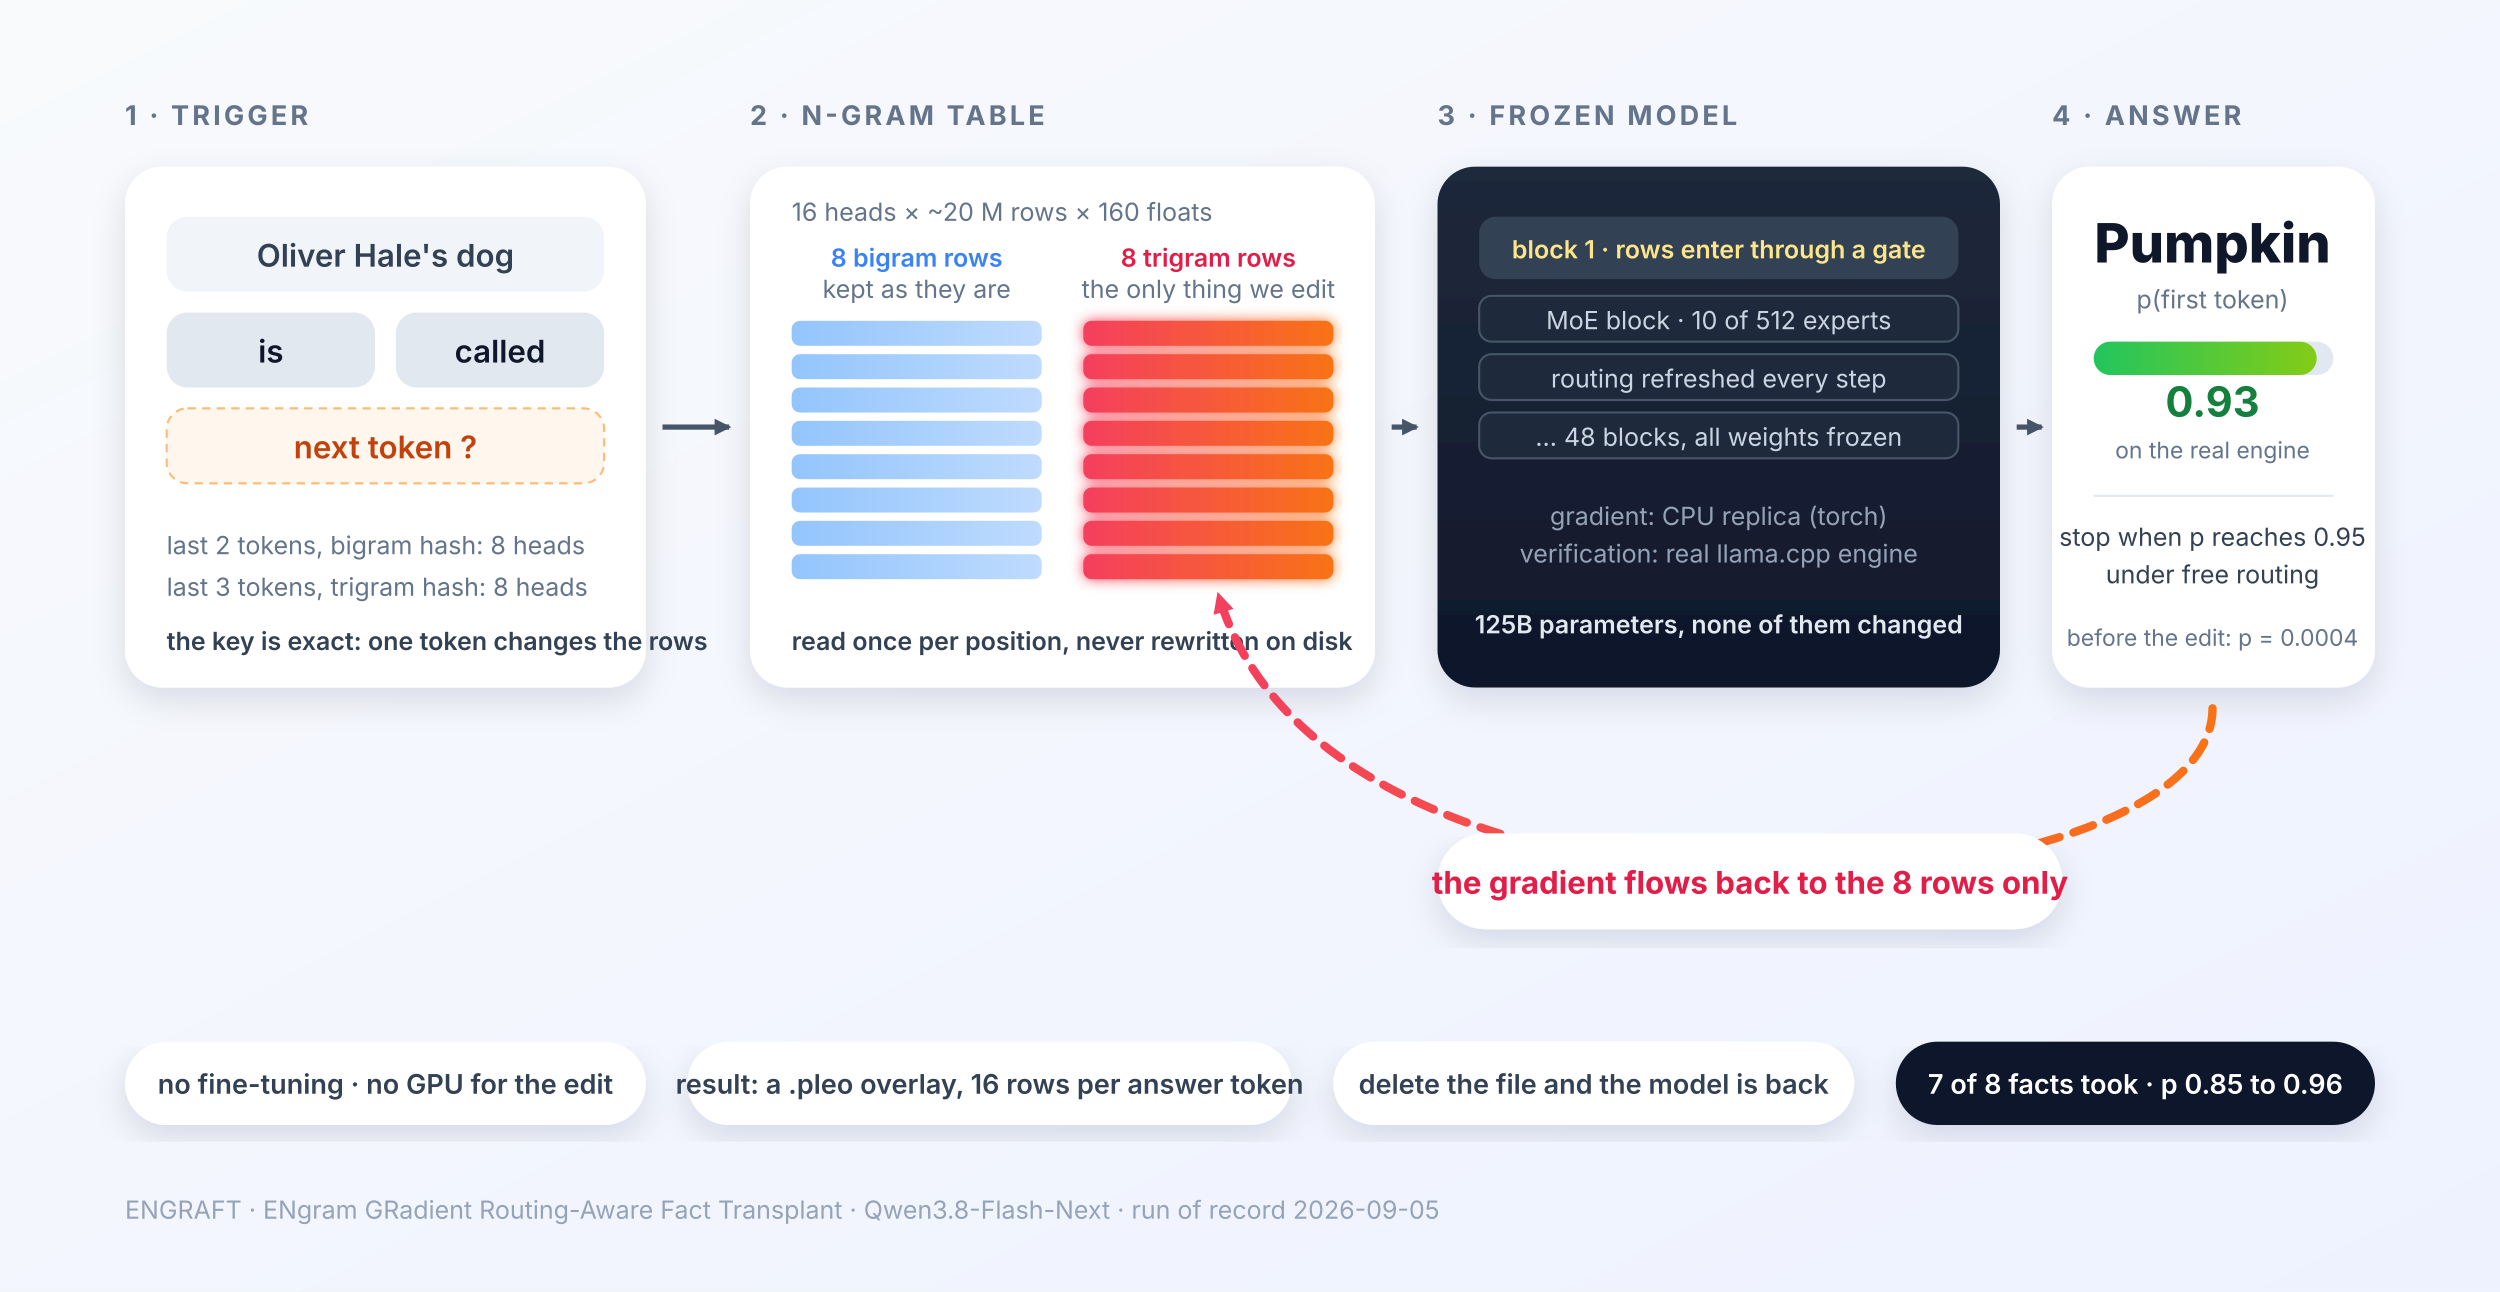
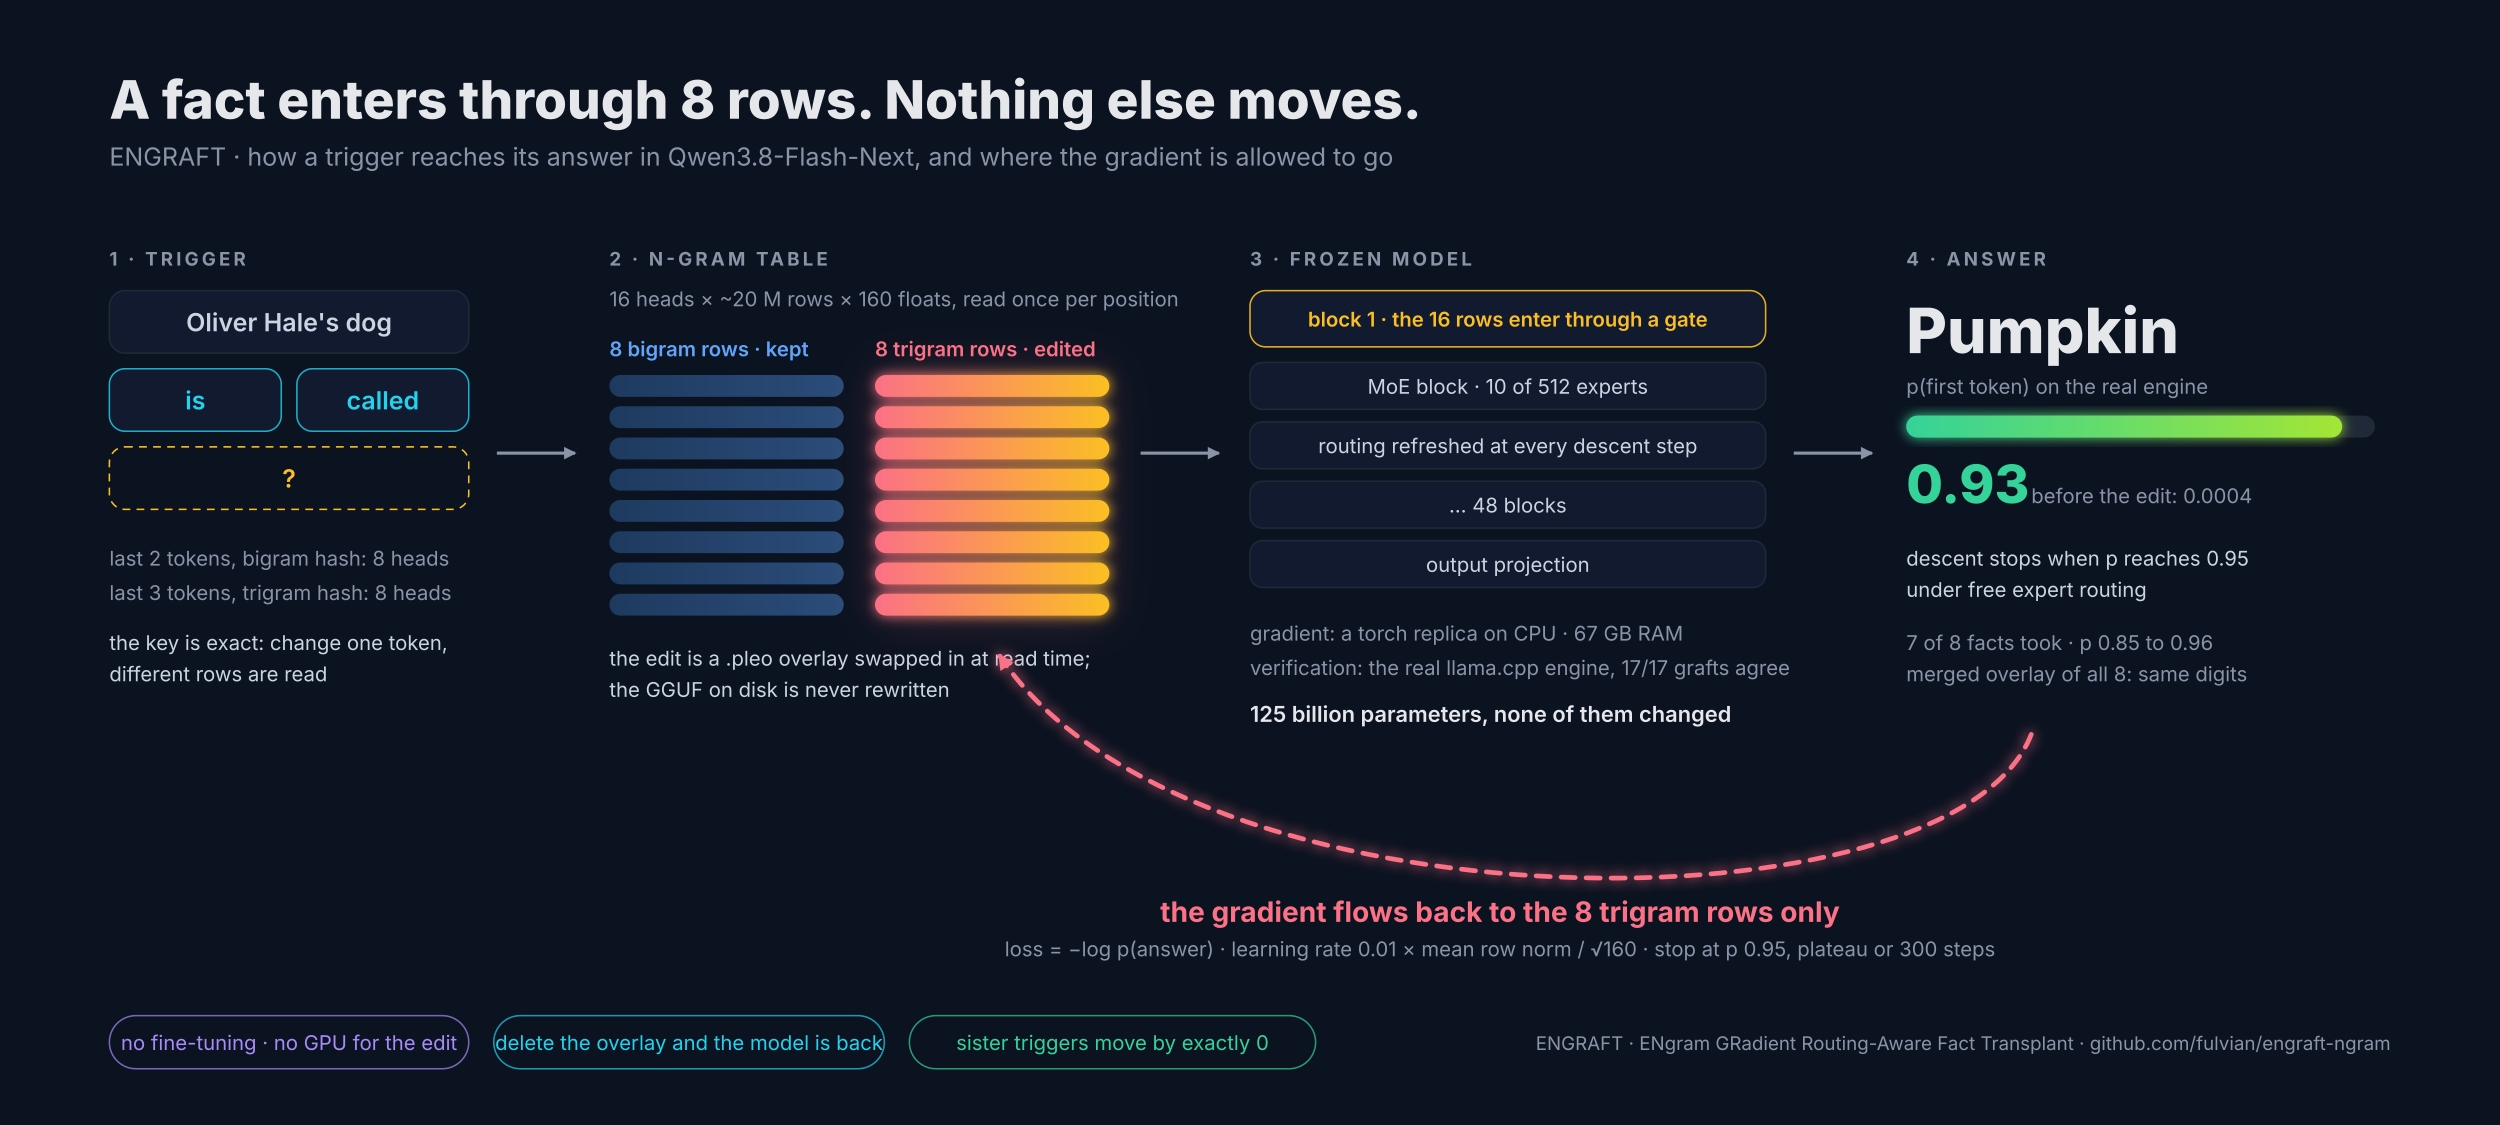
- <svg xmlns="http://www.w3.org/2000/svg" width="1200" height="620" viewBox="0 0 1200 620" font-family="Inter, 'Noto Sans', 'Segoe UI', Helvetica, Arial, sans-serif">
+ <svg xmlns="http://www.w3.org/2000/svg" width="1600" height="720" viewBox="0 0 1600 720" font-family="Inter, 'Noto Sans', 'Segoe UI', Helvetica, Arial, sans-serif">
  <defs>
-     <linearGradient id="bg" x1="0" y1="0" x2="1" y2="1">
-       <stop offset="0" stop-color="#f8fafc" />
-       <stop offset="1" stop-color="#eef2ff" />
-     </linearGradient>
-     <linearGradient id="edit" x1="0" y1="0" x2="1" y2="0">
-       <stop offset="0" stop-color="#f43f5e" />
-       <stop offset="1" stop-color="#f97316" />
-     </linearGradient>
-     <linearGradient id="keep" x1="0" y1="0" x2="1" y2="0">
-       <stop offset="0" stop-color="#93c5fd" />
-       <stop offset="1" stop-color="#bfdbfe" />
-     </linearGradient>
-     <linearGradient id="model" x1="0" y1="0" x2="0" y2="1">
-       <stop offset="0" stop-color="#1e293b" />
-       <stop offset="1" stop-color="#0f172a" />
-     </linearGradient>
-     <linearGradient id="bar" x1="0" y1="0" x2="1" y2="0">
-       <stop offset="0" stop-color="#22c55e" />
-       <stop offset="1" stop-color="#84cc16" />
-     </linearGradient>
-     <filter id="shadow" x="-10%" y="-10%" width="120%" height="130%">
-       <feDropShadow dx="0" dy="6" stdDeviation="8" flood-color="#0f172a" flood-opacity="0.12" />
-     </filter>
-     <filter id="glow" x="-20%" y="-50%" width="140%" height="200%">
-       <feGaussianBlur stdDeviation="3" result="b" />
+     <filter id="glow" x="-20%" y="-40%" width="140%" height="180%">
+       <feGaussianBlur stdDeviation="4" result="b" />
      <feMerge>
        <feMergeNode in="b" />
        <feMergeNode in="SourceGraphic" />
      </feMerge>
    </filter>
-     <marker id="arrow" markerWidth="12" markerHeight="12" refX="9" refY="6" orient="auto" markerUnits="userSpaceOnUse">
-       <path d="M2,2 L10,6 L2,10 z" fill="#475569" />
+     <filter id="bigglow" x="-30%" y="-60%" width="160%" height="220%">
+       <feGaussianBlur stdDeviation="14" />
+     </filter>
+     <linearGradient id="hot" x1="0" y1="0" x2="1" y2="0">
+       <stop offset="0" stop-color="#fb7185" />
+       <stop offset="1" stop-color="#fbbf24" />
+     </linearGradient>
+     <linearGradient id="cold" x1="0" y1="0" x2="1" y2="0">
+       <stop offset="0" stop-color="#1e3a5f" />
+       <stop offset="1" stop-color="#2b4c7a" />
+     </linearGradient>
+     <linearGradient id="ok" x1="0" y1="0" x2="1" y2="0">
+       <stop offset="0" stop-color="#34d399" />
+       <stop offset="1" stop-color="#a3e635" />
+     </linearGradient>
+     <marker id="tip" markerWidth="12" markerHeight="12" refX="9" refY="6" orient="auto" markerUnits="userSpaceOnUse">
+       <path d="M2,2 L10,6 L2,10 z" fill="#8b93a7" />
    </marker>
-     <marker id="arrowg" markerWidth="14" markerHeight="14" refX="10" refY="7" orient="auto" markerUnits="userSpaceOnUse">
-       <path d="M2,2 L12,7 L2,12 z" fill="#f43f5e" />
+     <marker id="tiphot" markerWidth="14" markerHeight="14" refX="10" refY="7" orient="auto" markerUnits="userSpaceOnUse">
+       <path d="M2,2 L12,7 L2,12 z" fill="#fb7185" />
    </marker>
  </defs>
-   <rect width="1200" height="620" rx="0" fill="url(#bg)" />
-   <g font-size="13" font-weight="700" fill="#64748b" letter-spacing="1.5">
-     <text x="60" y="60">1 · TRIGGER</text>
-     <text x="360" y="60">2 · N-GRAM TABLE</text>
-     <text x="690" y="60">3 · FROZEN MODEL</text>
-     <text x="985" y="60">4 · ANSWER</text>
+   <rect width="1600" height="720" fill="#0b1220" />
+   <text x="70" y="76" font-size="34" font-weight="800" fill="#e5e7eb">A fact enters through 8 rows. Nothing else moves.</text>
+   <text x="70" y="106" font-size="16" fill="#8b93a7">ENGRAFT · how a trigger reaches its answer in Qwen3.8-Flash-Next, and where the gradient is allowed to go</text>
+   <text x="70" y="170" font-size="12" font-weight="700" fill="#8b93a7" letter-spacing="2">1 · TRIGGER</text>
+   <g font-size="16" font-weight="600">
+     <rect x="70" y="186" width="230" height="40" rx="10" fill="#111a2e" stroke="#1f2937" />
+     <text x="185" y="212" text-anchor="middle" fill="#cbd5e1">Oliver Hale's dog</text>
+     <rect x="70" y="236" width="110" height="40" rx="10" fill="#111a2e" stroke="#22d3ee" stroke-opacity="0.8" />
+     <text x="125" y="262" text-anchor="middle" fill="#22d3ee">is</text>
+     <rect x="190" y="236" width="110" height="40" rx="10" fill="#111a2e" stroke="#22d3ee" stroke-opacity="0.8" />
+     <text x="245" y="262" text-anchor="middle" fill="#22d3ee">called</text>
+     <rect x="70" y="286" width="230" height="40" rx="10" fill="none" stroke="#fbbf24" stroke-dasharray="5 4" />
+     <text x="185" y="312" text-anchor="middle" fill="#fbbf24">?</text>
  </g>
-   <g filter="url(#shadow)">
-     <rect x="60" y="80" width="250" height="250" rx="18" fill="#ffffff" />
+   <text x="70" y="362" font-size="13" fill="#8b93a7">last 2 tokens, bigram hash: 8 heads</text>
+   <text x="70" y="384" font-size="13" fill="#8b93a7">last 3 tokens, trigram hash: 8 heads</text>
+   <text x="70" y="416" font-size="13" fill="#cbd5e1">the key is exact: change one token,</text>
+   <text x="70" y="436" font-size="13" fill="#cbd5e1">different rows are read</text>
+   <line x1="318" y1="290" x2="368" y2="290" stroke="#8b93a7" stroke-width="2" marker-end="url(#tip)" />
+   <text x="390" y="170" font-size="12" font-weight="700" fill="#8b93a7" letter-spacing="2">2 · N-GRAM TABLE</text>
+   <text x="390" y="196" font-size="13" fill="#8b93a7">16 heads × ~20 M rows × 160 floats, read once per position</text>
+   <text x="390" y="228" font-size="13" font-weight="600" fill="#60a5fa">8 bigram rows · kept</text>
+   <text x="560" y="228" font-size="13" font-weight="600" fill="#fb7185">8 trigram rows · edited</text>
+   <g>
+     <rect x="390" y="240" width="150" height="14" rx="7" fill="url(#cold)" />
+     <rect x="390" y="260" width="150" height="14" rx="7" fill="url(#cold)" />
+     <rect x="390" y="280" width="150" height="14" rx="7" fill="url(#cold)" />
+     <rect x="390" y="300" width="150" height="14" rx="7" fill="url(#cold)" />
+     <rect x="390" y="320" width="150" height="14" rx="7" fill="url(#cold)" />
+     <rect x="390" y="340" width="150" height="14" rx="7" fill="url(#cold)" />
+     <rect x="390" y="360" width="150" height="14" rx="7" fill="url(#cold)" />
+     <rect x="390" y="380" width="150" height="14" rx="7" fill="url(#cold)" />
  </g>
-   <g font-size="15" font-weight="600">
-     <rect x="80" y="104" width="210" height="36" rx="10" fill="#f1f5f9" />
-     <text x="185" y="128" text-anchor="middle" fill="#334155">Oliver Hale's dog</text>
-     <rect x="80" y="150" width="100" height="36" rx="10" fill="#e2e8f0" />
-     <text x="130" y="174" text-anchor="middle" fill="#0f172a">is</text>
-     <rect x="190" y="150" width="100" height="36" rx="10" fill="#e2e8f0" />
-     <text x="240" y="174" text-anchor="middle" fill="#0f172a">called</text>
-     <rect x="80" y="196" width="210" height="36" rx="10" fill="#fff7ed" stroke="#fdba74" stroke-dasharray="4 3" />
-     <text x="185" y="220" text-anchor="middle" fill="#c2410c">next token ?</text>
+   <rect x="560" y="236" width="150" height="162" rx="12" fill="#fb7185" opacity="0.18" filter="url(#bigglow)" />
+   <g filter="url(#glow)">
+     <rect x="560" y="240" width="150" height="14" rx="7" fill="url(#hot)" />
+     <rect x="560" y="260" width="150" height="14" rx="7" fill="url(#hot)" />
+     <rect x="560" y="280" width="150" height="14" rx="7" fill="url(#hot)" />
+     <rect x="560" y="300" width="150" height="14" rx="7" fill="url(#hot)" />
+     <rect x="560" y="320" width="150" height="14" rx="7" fill="url(#hot)" />
+     <rect x="560" y="340" width="150" height="14" rx="7" fill="url(#hot)" />
+     <rect x="560" y="360" width="150" height="14" rx="7" fill="url(#hot)" />
+     <rect x="560" y="380" width="150" height="14" rx="7" fill="url(#hot)" />
  </g>
-   <g font-size="12" fill="#64748b">
-     <text x="80" y="266">last 2 tokens, bigram hash: 8 heads</text>
-     <text x="80" y="286">last 3 tokens, trigram hash: 8 heads</text>
-     <text x="80" y="312" font-weight="600" fill="#334155">the key is exact: one token changes the rows</text>
+   <text x="390" y="426" font-size="13" fill="#cbd5e1">the edit is a .pleo overlay swapped in at read time;</text>
+   <text x="390" y="446" font-size="13" fill="#cbd5e1">the GGUF on disk is never rewritten</text>
+   <line x1="730" y1="290" x2="780" y2="290" stroke="#8b93a7" stroke-width="2" marker-end="url(#tip)" />
+   <text x="800" y="170" font-size="12" font-weight="700" fill="#8b93a7" letter-spacing="2">3 · FROZEN MODEL</text>
+   <g font-size="13">
+     <rect x="800" y="186" width="330" height="36" rx="10" fill="#111a2e" stroke="#fbbf24" stroke-opacity="0.9" />
+     <text x="965" y="209" text-anchor="middle" fill="#fbbf24" font-weight="600">block 1 · the 16 rows enter through a gate</text>
+     <rect x="800" y="232" width="330" height="30" rx="8" fill="#111a2e" stroke="#1f2937" />
+     <text x="965" y="252" text-anchor="middle" fill="#cbd5e1">MoE block · 10 of 512 experts</text>
+     <rect x="800" y="270" width="330" height="30" rx="8" fill="#111a2e" stroke="#1f2937" />
+     <text x="965" y="290" text-anchor="middle" fill="#cbd5e1">routing refreshed at every descent step</text>
+     <rect x="800" y="308" width="330" height="30" rx="8" fill="#111a2e" stroke="#1f2937" />
+     <text x="965" y="328" text-anchor="middle" fill="#cbd5e1">… 48 blocks</text>
+     <rect x="800" y="346" width="330" height="30" rx="8" fill="#111a2e" stroke="#1f2937" />
+     <text x="965" y="366" text-anchor="middle" fill="#cbd5e1">output projection</text>
  </g>
-   <line x1="318" y1="205" x2="350" y2="205" stroke="#475569" stroke-width="2.5" marker-end="url(#arrow)" />
-   <g filter="url(#shadow)">
-     <rect x="360" y="80" width="300" height="250" rx="18" fill="#ffffff" />
+   <text x="800" y="410" font-size="13" fill="#8b93a7">gradient: a torch replica on CPU · 67 GB RAM</text>
+   <text x="800" y="432" font-size="13" fill="#8b93a7">verification: the real llama.cpp engine, 17/17 grafts agree</text>
+   <text x="800" y="462" font-size="14" font-weight="600" fill="#e5e7eb">125 billion parameters, none of them changed</text>
+   <line x1="1148" y1="290" x2="1198" y2="290" stroke="#8b93a7" stroke-width="2" marker-end="url(#tip)" />
+   <text x="1220" y="170" font-size="12" font-weight="700" fill="#8b93a7" letter-spacing="2">4 · ANSWER</text>
+   <text x="1220" y="226" font-size="40" font-weight="800" fill="#e5e7eb">Pumpkin</text>
+   <text x="1220" y="252" font-size="13" fill="#8b93a7">p(first token) on the real engine</text>
+   <rect x="1220" y="266" width="300" height="14" rx="7" fill="#1f2937" />
+   <rect x="1220" y="266" width="279" height="14" rx="7" fill="url(#ok)" filter="url(#glow)" />
+   <text x="1220" y="322" font-size="34" font-weight="800" fill="#34d399">0.93</text>
+   <text x="1300" y="322" font-size="13" fill="#8b93a7">before the edit: 0.0004</text>
+   <text x="1220" y="362" font-size="13" fill="#cbd5e1">descent stops when p reaches 0.95</text>
+   <text x="1220" y="382" font-size="13" fill="#cbd5e1">under free expert routing</text>
+   <text x="1220" y="416" font-size="13" fill="#8b93a7">7 of 8 facts took · p 0.85 to 0.96</text>
+   <text x="1220" y="436" font-size="13" fill="#8b93a7">merged overlay of all 8: same digits</text>
+   <path d="M 1300 470 C 1250 600, 760 600, 640 420" fill="none" stroke="#fb7185" stroke-width="3" stroke-dasharray="9 7" stroke-linecap="round" marker-end="url(#tiphot)" filter="url(#glow)" />
+   <text x="960" y="590" text-anchor="middle" font-size="18" font-weight="700" fill="#fb7185">the gradient flows back to the 8 trigram rows only</text>
+   <text x="960" y="612" text-anchor="middle" font-size="13" fill="#8b93a7">loss = −log p(answer) · learning rate 0.01 × mean row norm / √160 · stop at p 0.95, plateau or 300 steps</text>
+   <g font-size="13">
+     <rect x="70" y="650" width="230" height="34" rx="17" fill="none" stroke="#a78bfa" stroke-opacity="0.7" />
+     <text x="185" y="672" text-anchor="middle" fill="#a78bfa">no fine-tuning · no GPU for the edit</text>
+     <rect x="316" y="650" width="250" height="34" rx="17" fill="none" stroke="#22d3ee" stroke-opacity="0.7" />
+     <text x="441" y="672" text-anchor="middle" fill="#22d3ee">delete the overlay and the model is back</text>
+     <rect x="582" y="650" width="260" height="34" rx="17" fill="none" stroke="#34d399" stroke-opacity="0.7" />
+     <text x="712" y="672" text-anchor="middle" fill="#34d399">sister triggers move by exactly 0</text>
  </g>
-   <g font-size="12" fill="#64748b">
-     <text x="380" y="106">16 heads × ~20 M rows × 160 floats</text>
-   </g>
-   <g font-size="12" font-weight="600">
-     <text x="440" y="128" text-anchor="middle" fill="#3b82f6">8 bigram rows</text>
-     <text x="440" y="143" text-anchor="middle" fill="#64748b" font-weight="400">kept as they are</text>
-     <text x="580" y="128" text-anchor="middle" fill="#e11d48">8 trigram rows</text>
-     <text x="580" y="143" text-anchor="middle" fill="#64748b" font-weight="400">the only thing we edit</text>
-   </g>
-   <g>
-     <rect x="380" y="154" width="120" height="12" rx="4" fill="url(#keep)" />
-     <rect x="380" y="170" width="120" height="12" rx="4" fill="url(#keep)" />
-     <rect x="380" y="186" width="120" height="12" rx="4" fill="url(#keep)" />
-     <rect x="380" y="202" width="120" height="12" rx="4" fill="url(#keep)" />
-     <rect x="380" y="218" width="120" height="12" rx="4" fill="url(#keep)" />
-     <rect x="380" y="234" width="120" height="12" rx="4" fill="url(#keep)" />
-     <rect x="380" y="250" width="120" height="12" rx="4" fill="url(#keep)" />
-     <rect x="380" y="266" width="120" height="12" rx="4" fill="url(#keep)" />
-   </g>
-   <g filter="url(#glow)">
-     <rect x="520" y="154" width="120" height="12" rx="4" fill="url(#edit)" />
-     <rect x="520" y="170" width="120" height="12" rx="4" fill="url(#edit)" />
-     <rect x="520" y="186" width="120" height="12" rx="4" fill="url(#edit)" />
-     <rect x="520" y="202" width="120" height="12" rx="4" fill="url(#edit)" />
-     <rect x="520" y="218" width="120" height="12" rx="4" fill="url(#edit)" />
-     <rect x="520" y="234" width="120" height="12" rx="4" fill="url(#edit)" />
-     <rect x="520" y="250" width="120" height="12" rx="4" fill="url(#edit)" />
-     <rect x="520" y="266" width="120" height="12" rx="4" fill="url(#edit)" />
-   </g>
-   <text x="380" y="312" font-size="12" font-weight="600" fill="#334155">read once per position, never rewritten on disk</text>
-   <line x1="668" y1="205" x2="680" y2="205" stroke="#475569" stroke-width="2.5" marker-end="url(#arrow)" />
-   <g filter="url(#shadow)">
-     <rect x="690" y="80" width="270" height="250" rx="18" fill="url(#model)" />
-   </g>
-   <g font-size="12" fill="#cbd5e1">
-     <rect x="710" y="104" width="230" height="30" rx="8" fill="#334155" />
-     <text x="825" y="124" text-anchor="middle" fill="#fde68a" font-weight="600">block 1 · rows enter through a gate</text>
-     <rect x="710" y="142" width="230" height="22" rx="6" fill="#1e293b" stroke="#475569" />
-     <rect x="710" y="170" width="230" height="22" rx="6" fill="#1e293b" stroke="#475569" />
-     <rect x="710" y="198" width="230" height="22" rx="6" fill="#1e293b" stroke="#475569" />
-     <text x="825" y="158" text-anchor="middle">MoE block · 10 of 512 experts</text>
-     <text x="825" y="186" text-anchor="middle">routing refreshed every step</text>
-     <text x="825" y="214" text-anchor="middle">… 48 blocks, all weights frozen</text>
-     <text x="825" y="252" text-anchor="middle" fill="#94a3b8">gradient: CPU replica (torch)</text>
-     <text x="825" y="270" text-anchor="middle" fill="#94a3b8">verification: real llama.cpp engine</text>
-     <text x="825" y="304" text-anchor="middle" fill="#e2e8f0" font-weight="600">125B parameters, none of them changed</text>
-   </g>
-   <line x1="968" y1="205" x2="980" y2="205" stroke="#475569" stroke-width="2.5" marker-end="url(#arrow)" />
-   <g filter="url(#shadow)">
-     <rect x="985" y="80" width="155" height="250" rx="18" fill="#ffffff" />
-   </g>
-   <text x="1062" y="126" text-anchor="middle" font-size="26" font-weight="800" fill="#0f172a">Pumpkin</text>
-   <text x="1062" y="148" text-anchor="middle" font-size="12" fill="#64748b">p(first token)</text>
-   <rect x="1005" y="164" width="115" height="16" rx="8" fill="#e2e8f0" />
-   <rect x="1005" y="164" width="107" height="16" rx="8" fill="url(#bar)" />
-   <text x="1062" y="200" text-anchor="middle" font-size="20" font-weight="700" fill="#15803d">0.93</text>
-   <text x="1062" y="220" text-anchor="middle" font-size="11" fill="#64748b">on the real engine</text>
-   <line x1="1005" y1="238" x2="1120" y2="238" stroke="#e2e8f0" />
-   <text x="1062" y="262" text-anchor="middle" font-size="12" fill="#334155">stop when p reaches 0.95</text>
-   <text x="1062" y="280" text-anchor="middle" font-size="12" fill="#334155">under free routing</text>
-   <text x="1062" y="310" text-anchor="middle" font-size="11" fill="#64748b">before the edit: p = 0.0004</text>
-   <path d="M 1062 340 C 1062 440, 640 470, 585 286" fill="none" stroke="url(#edit)" stroke-width="4" stroke-linecap="round" stroke-dasharray="10 7" marker-end="url(#arrowg)" />
-   <g filter="url(#shadow)">
-     <rect x="690" y="400" width="300" height="46" rx="23" fill="#ffffff" />
-   </g>
-   <text x="840" y="429" text-anchor="middle" font-size="15" font-weight="700" fill="#e11d48">the gradient flows back to the 8 rows only</text>
-   <g font-size="13" font-weight="600">
-     <rect x="60" y="500" width="250" height="40" rx="20" fill="#ffffff" filter="url(#shadow)" />
-     <text x="185" y="525" text-anchor="middle" fill="#334155">no fine-tuning · no GPU for the edit</text>
-     <rect x="330" y="500" width="290" height="40" rx="20" fill="#ffffff" filter="url(#shadow)" />
-     <text x="475" y="525" text-anchor="middle" fill="#334155">result: a .pleo overlay, 16 rows per answer token</text>
-     <rect x="640" y="500" width="250" height="40" rx="20" fill="#ffffff" filter="url(#shadow)" />
-     <text x="765" y="525" text-anchor="middle" fill="#334155">delete the file and the model is back</text>
-     <rect x="910" y="500" width="230" height="40" rx="20" fill="#0f172a" filter="url(#shadow)" />
-     <text x="1025" y="525" text-anchor="middle" fill="#ffffff">7 of 8 facts took · p 0.85 to 0.96</text>
-   </g>
-   <text x="60" y="585" font-size="12" fill="#94a3b8">ENGRAFT · ENgram GRadient Routing-Aware Fact Transplant · Qwen3.8-Flash-Next · run of record 2026-09-05</text>
+   <text x="1530" y="672" text-anchor="end" font-size="12" fill="#8b93a7">ENGRAFT · ENgram GRadient Routing-Aware Fact Transplant · github.com/fulvian/engraft-ngram</text>
</svg>
